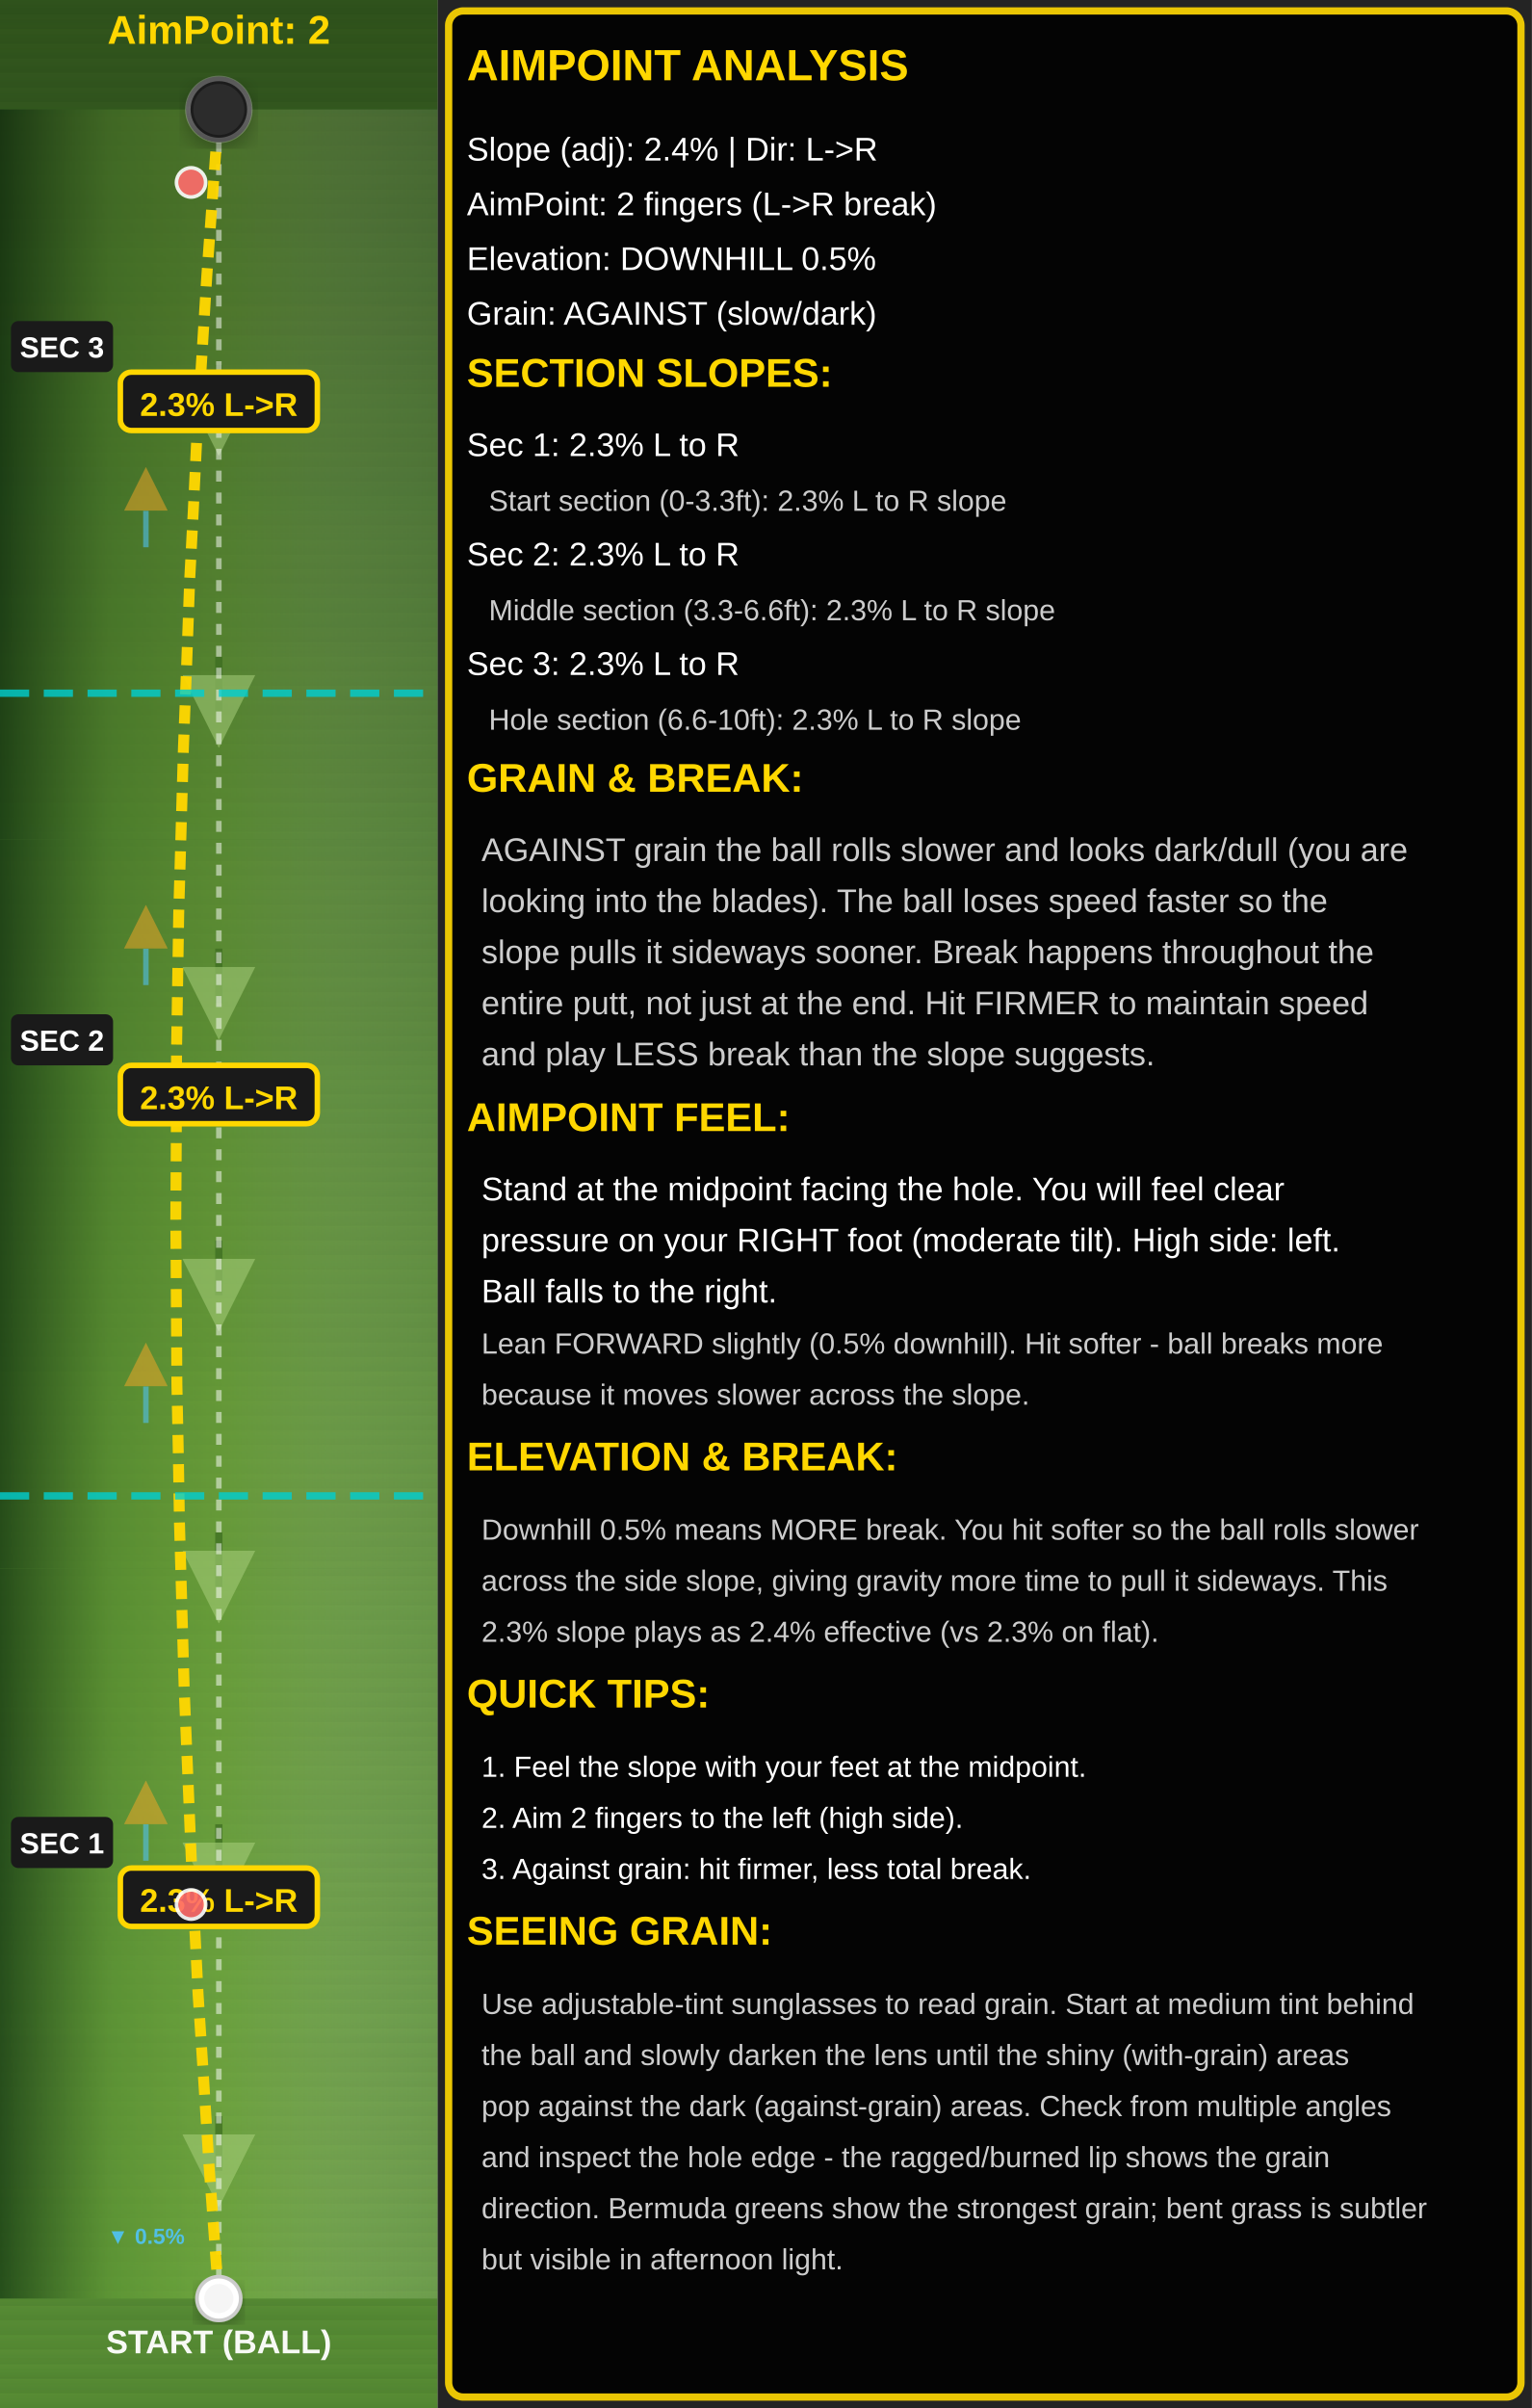
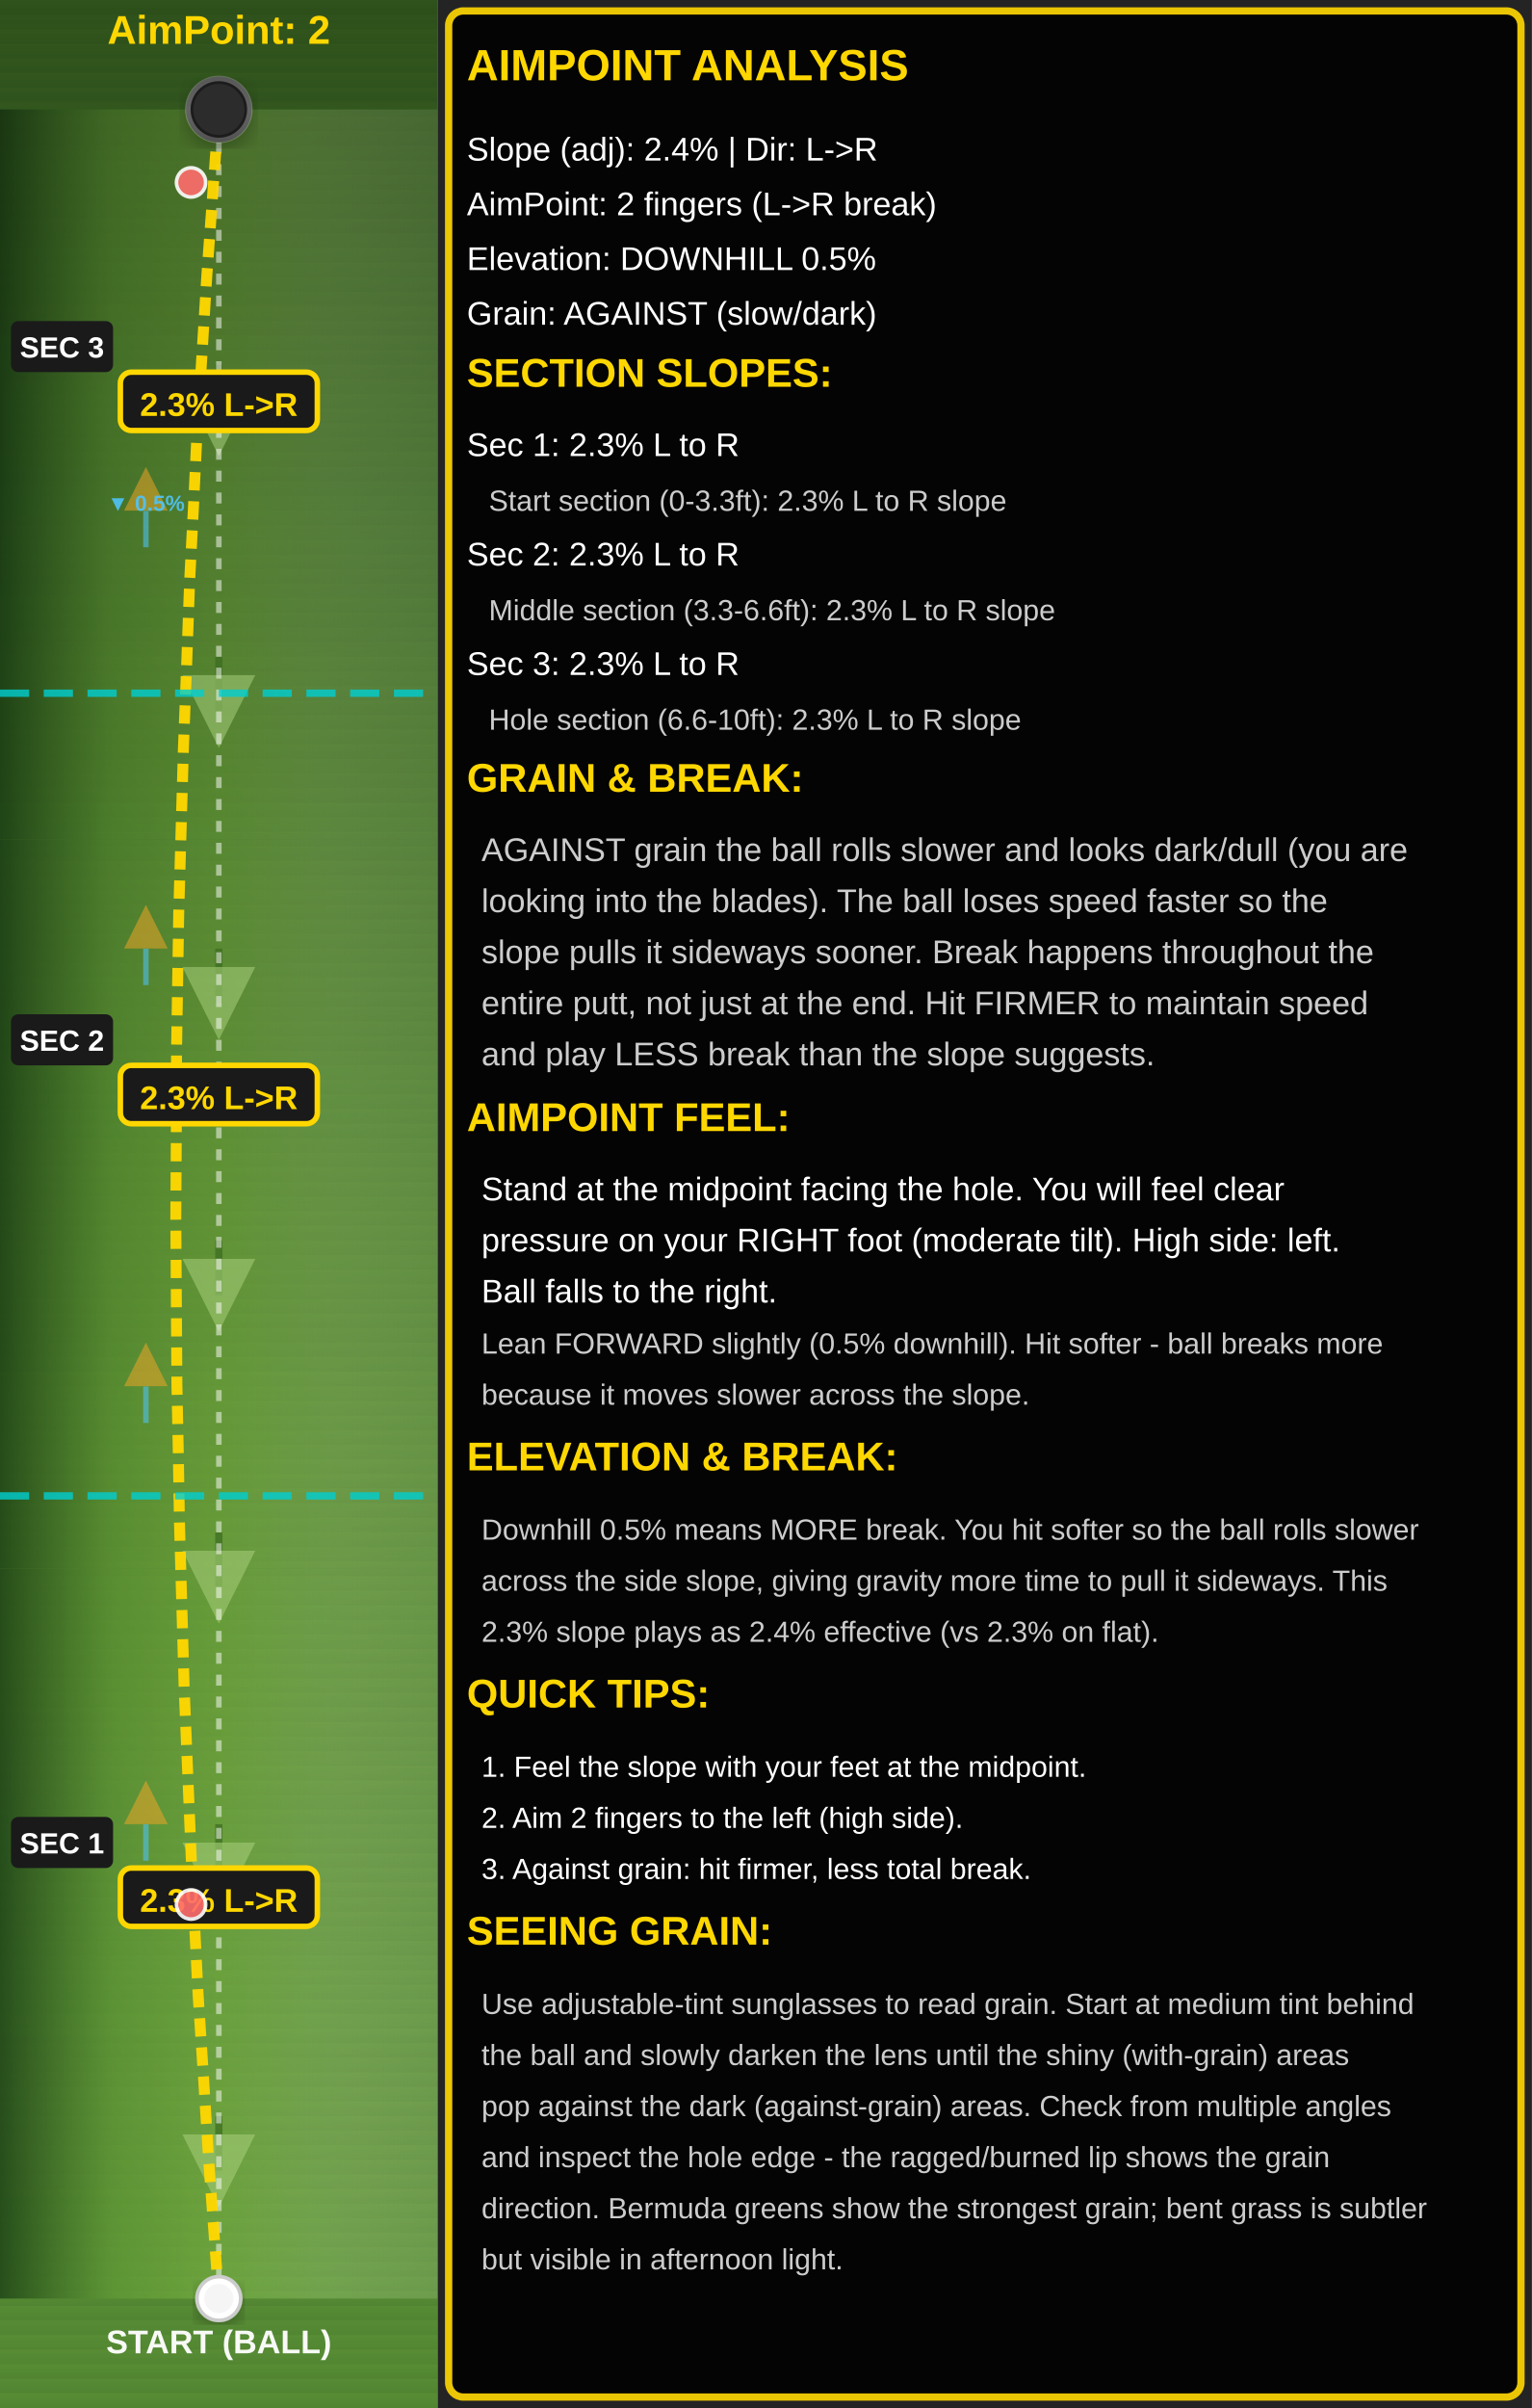
<svg xmlns="http://www.w3.org/2000/svg" width="420" height="660">
  <defs>
    <linearGradient id="baseGreen" x1="0%" y1="0%" x2="0%" y2="100%">
      <stop offset="0%" style="stop-color:#689F38;stop-opacity:1" />
      <stop offset="50%" style="stop-color:#558B2F;stop-opacity:1" />
      <stop offset="100%" style="stop-color:#4A7C27;stop-opacity:1" />
    </linearGradient>
    <linearGradient id="grainGradient" x1="0%" y1="0%" x2="0%" y2="100%">
      <stop offset="0%" style="stop-color:#0D1F0A;stop-opacity:0.7" />
      <stop offset="30%" style="stop-color:#1B3D14;stop-opacity:0.6" />
      <stop offset="60%" style="stop-color:#2E5A1F;stop-opacity:0.45" />
      <stop offset="100%" style="stop-color:#3E7B2F;stop-opacity:0.3" />
    </linearGradient>
    <linearGradient id="elevationGradient" x1="0%" y1="0%" x2="0%" y2="100%">
      <stop offset="0%" style="stop-color:#1B3D14;stop-opacity:0.58" />
      <stop offset="50%" style="stop-color:#689F38;stop-opacity:0.38" />
      <stop offset="100%" style="stop-color:#AED581;stop-opacity:0.17" />
    </linearGradient>
    <linearGradient id="breakGradientSec1" x1="0%" y1="0%" x2="100%" y2="0%">
      <stop offset="0%" style="stop-color:#1B3D14;stop-opacity:0.902" />
      <stop offset="25%" style="stop-color:#689F38;stop-opacity:0.745" />
      <stop offset="50%" style="stop-color:#8BC34A;stop-opacity:0.588" />
      <stop offset="75%" style="stop-color:#AED581;stop-opacity:0.431" />
      <stop offset="100%" style="stop-color:#C5E1A5;stop-opacity:0.274" />
    </linearGradient>
    <linearGradient id="breakGradientSec2" x1="0%" y1="0%" x2="100%" y2="0%">
      <stop offset="0%" style="stop-color:#1B3D14;stop-opacity:0.902" />
      <stop offset="25%" style="stop-color:#689F38;stop-opacity:0.745" />
      <stop offset="50%" style="stop-color:#8BC34A;stop-opacity:0.588" />
      <stop offset="75%" style="stop-color:#AED581;stop-opacity:0.431" />
      <stop offset="100%" style="stop-color:#C5E1A5;stop-opacity:0.274" />
    </linearGradient>
    <linearGradient id="breakGradientSec3" x1="0%" y1="0%" x2="100%" y2="0%">
      <stop offset="0%" style="stop-color:#1B3D14;stop-opacity:0.902" />
      <stop offset="25%" style="stop-color:#689F38;stop-opacity:0.745" />
      <stop offset="50%" style="stop-color:#8BC34A;stop-opacity:0.588" />
      <stop offset="75%" style="stop-color:#AED581;stop-opacity:0.431" />
      <stop offset="100%" style="stop-color:#C5E1A5;stop-opacity:0.274" />
    </linearGradient>
    <linearGradient id="holeGrainGradient" x1="50%" y1="0%" x2="50%" y2="100%">
      <stop offset="0%" style="stop-color:#999999;stop-opacity:0.6" />
      <stop offset="50%" style="stop-color:#CCCCCC;stop-opacity:0.5" />
      <stop offset="100%" style="stop-color:#FFFFFF;stop-opacity:0.3" />
    </linearGradient>
    <filter id="shadow">
      <feDropShadow dx="0" dy="2" stdDeviation="3" flood-opacity="0.3" />
    </filter>
    <marker id="arrowhead-grain" markerWidth="10" markerHeight="10" refX="5" refY="5" orient="auto">
      <polygon points="0,0 10,5 0,10" fill="#AED581" opacity="0.7" />
    </marker>
    <marker id="arrowhead-elev-up" markerWidth="8" markerHeight="8" refX="4" refY="8" orient="0">
      <polygon points="4,0 8,8 0,8" fill="#FFA726" opacity="0.85" />
    </marker>
    <marker id="arrowhead-elev-down" markerWidth="8" markerHeight="8" refX="4" refY="0" orient="0">
      <polygon points="0,0 8,0 4,8" fill="#4FC3F7" opacity="0.85" />
    </marker>
    <pattern id="grassTexture" x="0" y="0" width="4" height="4" patternUnits="userSpaceOnUse">
      <rect width="4" height="4" fill="url(#baseGreen)" opacity="0.95" />
      <line x1="0" y1="2" x2="4" y2="2" stroke="#5A9B3F" stroke-width="0.5" opacity="0.3" />
    </pattern>
  </defs>
  <rect width="120" height="660" fill="url(#baseGreen)" />
  <rect width="120" height="660" fill="url(#grassTexture)" opacity="0.3" />
  <rect width="120" height="660" fill="url(#elevationGradient)" opacity="0.7" />
  <rect x="0" y="430.0" width="120" height="200.0" fill="url(#breakGradientSec1)" opacity="1.0" />
  <rect x="0" y="230.0" width="120" height="200.0" fill="url(#breakGradientSec2)" opacity="1.0" />
  <rect x="0" y="30" width="120" height="200.0" fill="url(#breakGradientSec3)" opacity="1.0" />
  <rect width="120" height="660" fill="url(#grainGradient)" opacity="0.6" />
  <line x1="60.0" y1="100" x2="60.0" y2="115" stroke="#3A6B1F" stroke-width="2" opacity="0.7" marker-end="url(#arrowhead-grain)" />
  <line x1="60.0" y1="180" x2="60.0" y2="195" stroke="#3A6B1F" stroke-width="2" opacity="0.7" marker-end="url(#arrowhead-grain)" />
  <line x1="60.0" y1="260" x2="60.0" y2="275" stroke="#3A6B1F" stroke-width="2" opacity="0.7" marker-end="url(#arrowhead-grain)" />
  <line x1="60.0" y1="340" x2="60.0" y2="355" stroke="#3A6B1F" stroke-width="2" opacity="0.7" marker-end="url(#arrowhead-grain)" />
  <line x1="60.0" y1="420" x2="60.0" y2="435" stroke="#3A6B1F" stroke-width="2" opacity="0.7" marker-end="url(#arrowhead-grain)" />
  <line x1="60.0" y1="500" x2="60.0" y2="515" stroke="#3A6B1F" stroke-width="2" opacity="0.7" marker-end="url(#arrowhead-grain)" />
  <line x1="60.0" y1="580" x2="60.0" y2="595" stroke="#3A6B1F" stroke-width="2" opacity="0.7" marker-end="url(#arrowhead-grain)" />
  <line x1="40.0" y1="150" x2="40.0" y2="140" stroke="#4FC3F7" stroke-width="1.5" opacity="0.57" marker-end="url(#arrowhead-elev-up)" />
  <line x1="40.0" y1="270" x2="40.0" y2="260" stroke="#4FC3F7" stroke-width="1.5" opacity="0.57" marker-end="url(#arrowhead-elev-up)" />
  <line x1="40.0" y1="390" x2="40.0" y2="380" stroke="#4FC3F7" stroke-width="1.5" opacity="0.57" marker-end="url(#arrowhead-elev-up)" />
  <line x1="40.0" y1="510" x2="40.0" y2="500" stroke="#4FC3F7" stroke-width="1.5" opacity="0.57" marker-end="url(#arrowhead-elev-up)" />
-   <text x="40.0" y="615" font-family="Arial, sans-serif" font-size="6" fill="#4FC3F7" text-anchor="middle" font-weight="bold" opacity="0.9">▼ 0.5%</text>
+   <text x="40.0" y="140" font-family="Arial, sans-serif" font-size="6" fill="#4FC3F7" text-anchor="middle" font-weight="bold" opacity="0.9">▼ 0.5%</text>
  <line x1="60.0" y1="630" x2="60.0" y2="30.0" stroke="#FFFFFF" stroke-width="1.5" stroke-dasharray="3,3" opacity="0.5" />
  <path d="M 60.0 630.0 C 59.1 617.5, 58.1 604.6, 57.2 592.0 C 56.3 577.0, 55.3 561.5, 54.3 546.5 C 53.7 533.9, 53.0 521.0, 52.4 508.5 C 51.8 493.4, 51.1 477.9, 50.5 462.9 C 50.1 447.9, 49.6 432.4, 49.2 417.3 C 49.0 404.8, 48.8 391.9, 48.5 379.4 C 48.4 364.3, 48.3 348.8, 48.2 333.8 C 48.3 318.8, 48.4 303.3, 48.4 288.2 C 48.6 275.7, 48.8 262.8, 49.0 250.3 C 49.4 235.2, 49.9 219.7, 50.3 204.7 C 50.9 189.6, 51.5 174.2, 52.0 159.1 C 52.7 146.6, 53.3 133.7, 53.9 121.1 C 54.8 106.1, 55.8 90.6, 56.7 75.6 C 57.8 60.5, 58.9 45.0, 60.0 30.0" stroke="#FFD700" stroke-width="3" fill="none" stroke-dasharray="5,3" opacity="0.95" />
  <line x1="0" y1="410.0" x2="120" y2="410.0" stroke="#00CED1" stroke-width="2" opacity="0.8" stroke-dasharray="8,4" />
  <line x1="0" y1="190.0" x2="120" y2="190.0" stroke="#00CED1" stroke-width="2" opacity="0.8" stroke-dasharray="8,4" />
  <rect x="3" y="498.0" width="28" height="14" fill="#1A1A1A" rx="2" />
  <text x="17" y="508.0" font-family="Arial, sans-serif" font-size="8" fill="#FFFFFF" text-anchor="middle" font-weight="bold">SEC 1</text>
  <rect x="33.0" y="512.0" width="54" height="16" fill="#1A1A1A" rx="3" stroke="#FFD700" stroke-width="1.5" />
  <text x="60.0" y="524.0" font-family="Arial, sans-serif" font-size="9" fill="#FFD700" text-anchor="middle" font-weight="bold">2.3% L-&gt;R</text>
  <rect x="3" y="278.0" width="28" height="14" fill="#1A1A1A" rx="2" />
  <text x="17" y="288.0" font-family="Arial, sans-serif" font-size="8" fill="#FFFFFF" text-anchor="middle" font-weight="bold">SEC 2</text>
  <rect x="33.0" y="292.0" width="54" height="16" fill="#1A1A1A" rx="3" stroke="#FFD700" stroke-width="1.5" />
  <text x="60.0" y="304.0" font-family="Arial, sans-serif" font-size="9" fill="#FFD700" text-anchor="middle" font-weight="bold">2.3% L-&gt;R</text>
  <rect x="3" y="88.0" width="28" height="14" fill="#1A1A1A" rx="2" />
  <text x="17" y="98.0" font-family="Arial, sans-serif" font-size="8" fill="#FFFFFF" text-anchor="middle" font-weight="bold">SEC 3</text>
  <rect x="33.0" y="102.0" width="54" height="16" fill="#1A1A1A" rx="3" stroke="#FFD700" stroke-width="1.5" />
  <text x="60.0" y="114.0" font-family="Arial, sans-serif" font-size="9" fill="#FFD700" text-anchor="middle" font-weight="bold">2.3% L-&gt;R</text>
  <circle cx="52.385" cy="522" r="4" fill="#FF6B6B" opacity="0.9" stroke="#FFFFFF" stroke-width="1" />
  <circle cx="52.385" cy="50" r="4" fill="#FF6B6B" opacity="0.9" stroke="#FFFFFF" stroke-width="1" />
  <text x="60.0" y="12" font-family="Arial, sans-serif" font-size="11" fill="#FFD700" text-anchor="middle" font-weight="bold">AimPoint: 2</text>
  <circle cx="60.0" cy="30.0" r="9" fill="#1A1A1A" filter="url(#shadow)" />
  <circle cx="60.0" cy="30.0" r="7" fill="#2C2C2C" />
  <circle cx="60.0" cy="30.0" r="8.5" fill="none" stroke="url(#holeGrainGradient)" stroke-width="1.5" opacity="0.8" />
  <circle cx="60.0" cy="630" r="6" fill="#FFFFFF" stroke="#CCCCCC" stroke-width="1" filter="url(#shadow)" />
  <circle cx="60.0" cy="630" r="4" fill="#F5F5F5" />
  <text x="60.0" y="645" font-family="Arial, sans-serif" font-size="9" fill="#FFFFFF" text-anchor="middle" font-weight="bold" opacity="0.95">START (BALL)</text>
  <rect x="120" y="0" width="300" height="660" fill="#1A1A1A" opacity="0.95" />
  <rect x="123" y="3" width="294" height="654" fill="#000000" opacity="0.9" rx="4" stroke="#FFD700" stroke-width="2" />
  <text x="128" y="22" font-family="Arial, sans-serif" font-size="12" fill="#FFD700" font-weight="bold">AIMPOINT ANALYSIS</text>
  <text x="128" y="44" font-family="Arial, sans-serif" font-size="9" fill="#FFFFFF">Slope (adj): 2.4%  |  Dir: L-&gt;R</text>
  <text x="128" y="59" font-family="Arial, sans-serif" font-size="9" fill="#FFFFFF">AimPoint: 2 fingers (L-&gt;R break)</text>
  <text x="128" y="74" font-family="Arial, sans-serif" font-size="9" fill="#FFFFFF">Elevation: DOWNHILL 0.5%</text>
  <text x="128" y="89" font-family="Arial, sans-serif" font-size="9" fill="#FFFFFF">Grain: AGAINST (slow/dark)</text>
  <text x="128" y="106" font-family="Arial, sans-serif" font-size="11" fill="#FFD700" font-weight="bold">SECTION SLOPES:</text>
  <text x="128" y="125" font-family="Arial, sans-serif" font-size="9" fill="#FFFFFF">Sec 1: 2.3% L to R</text>
  <text x="134" y="140" font-family="Arial, sans-serif" font-size="8" fill="#CCCCCC">Start section (0-3.3ft): 2.3% L to R slope</text>
  <text x="128" y="155" font-family="Arial, sans-serif" font-size="9" fill="#FFFFFF">Sec 2: 2.3% L to R</text>
  <text x="134" y="170" font-family="Arial, sans-serif" font-size="8" fill="#CCCCCC">Middle section (3.3-6.6ft): 2.3% L to R slope</text>
  <text x="128" y="185" font-family="Arial, sans-serif" font-size="9" fill="#FFFFFF">Sec 3: 2.3% L to R</text>
  <text x="134" y="200" font-family="Arial, sans-serif" font-size="8" fill="#CCCCCC">Hole section (6.6-10ft): 2.3% L to R slope</text>
  <text x="128" y="217" font-family="Arial, sans-serif" font-size="11" fill="#FFD700" font-weight="bold">GRAIN &amp; BREAK:</text>
  <text x="132" y="236" font-family="Arial, sans-serif" font-size="9" fill="#CCCCCC">AGAINST grain the ball rolls slower and looks dark/dull (you are</text>
  <text x="132" y="250" font-family="Arial, sans-serif" font-size="9" fill="#CCCCCC">looking into the blades). The ball loses speed faster so the</text>
  <text x="132" y="264" font-family="Arial, sans-serif" font-size="9" fill="#CCCCCC">slope pulls it sideways sooner. Break happens throughout the</text>
  <text x="132" y="278" font-family="Arial, sans-serif" font-size="9" fill="#CCCCCC">entire putt, not just at the end. Hit FIRMER to maintain speed</text>
  <text x="132" y="292" font-family="Arial, sans-serif" font-size="9" fill="#CCCCCC">and play LESS break than the slope suggests.</text>
  <text x="128" y="310" font-family="Arial, sans-serif" font-size="11" fill="#FFD700" font-weight="bold">AIMPOINT FEEL:</text>
  <text x="132" y="329" font-family="Arial, sans-serif" font-size="9" fill="#FFFFFF">Stand at the midpoint facing the hole. You will feel clear</text>
  <text x="132" y="343" font-family="Arial, sans-serif" font-size="9" fill="#FFFFFF">pressure on your RIGHT foot (moderate tilt). High side: left.</text>
  <text x="132" y="357" font-family="Arial, sans-serif" font-size="9" fill="#FFFFFF">Ball falls to the right.</text>
  <text x="132" y="371" font-family="Arial, sans-serif" font-size="8" fill="#CCCCCC">Lean FORWARD slightly (0.5% downhill). Hit softer - ball breaks more</text>
  <text x="132" y="385" font-family="Arial, sans-serif" font-size="8" fill="#CCCCCC">because it moves slower across the slope.</text>
  <text x="128" y="403" font-family="Arial, sans-serif" font-size="11" fill="#FFD700" font-weight="bold">ELEVATION &amp; BREAK:</text>
  <text x="132" y="422" font-family="Arial, sans-serif" font-size="8" fill="#CCCCCC">Downhill 0.5% means MORE break. You hit softer so the ball rolls slower</text>
  <text x="132" y="436" font-family="Arial, sans-serif" font-size="8" fill="#CCCCCC">across the side slope, giving gravity more time to pull it sideways. This</text>
  <text x="132" y="450" font-family="Arial, sans-serif" font-size="8" fill="#CCCCCC">2.3% slope plays as 2.4% effective (vs 2.3% on flat).</text>
  <text x="128" y="468" font-family="Arial, sans-serif" font-size="11" fill="#FFD700" font-weight="bold">QUICK TIPS:</text>
  <text x="132" y="487" font-family="Arial, sans-serif" font-size="8" fill="#FFFFFF">1. Feel the slope with your feet at the midpoint.</text>
  <text x="132" y="501" font-family="Arial, sans-serif" font-size="8" fill="#FFFFFF">2. Aim 2 fingers to the left (high side).</text>
  <text x="132" y="515" font-family="Arial, sans-serif" font-size="8" fill="#FFFFFF">3. Against grain: hit firmer, less total break.</text>
  <text x="128" y="533" font-family="Arial, sans-serif" font-size="11" fill="#FFD700" font-weight="bold">SEEING GRAIN:</text>
  <text x="132" y="552" font-family="Arial, sans-serif" font-size="8" fill="#CCCCCC">Use adjustable-tint sunglasses to read grain. Start at medium tint behind</text>
  <text x="132" y="566" font-family="Arial, sans-serif" font-size="8" fill="#CCCCCC">the ball and slowly darken the lens until the shiny (with-grain) areas</text>
  <text x="132" y="580" font-family="Arial, sans-serif" font-size="8" fill="#CCCCCC">pop against the dark (against-grain) areas. Check from multiple angles</text>
  <text x="132" y="594" font-family="Arial, sans-serif" font-size="8" fill="#CCCCCC">and inspect the hole edge - the ragged/burned lip shows the grain</text>
  <text x="132" y="608" font-family="Arial, sans-serif" font-size="8" fill="#CCCCCC">direction. Bermuda greens show the strongest grain; bent grass is subtler</text>
  <text x="132" y="622" font-family="Arial, sans-serif" font-size="8" fill="#CCCCCC">but visible in afternoon light.</text>
</svg>
